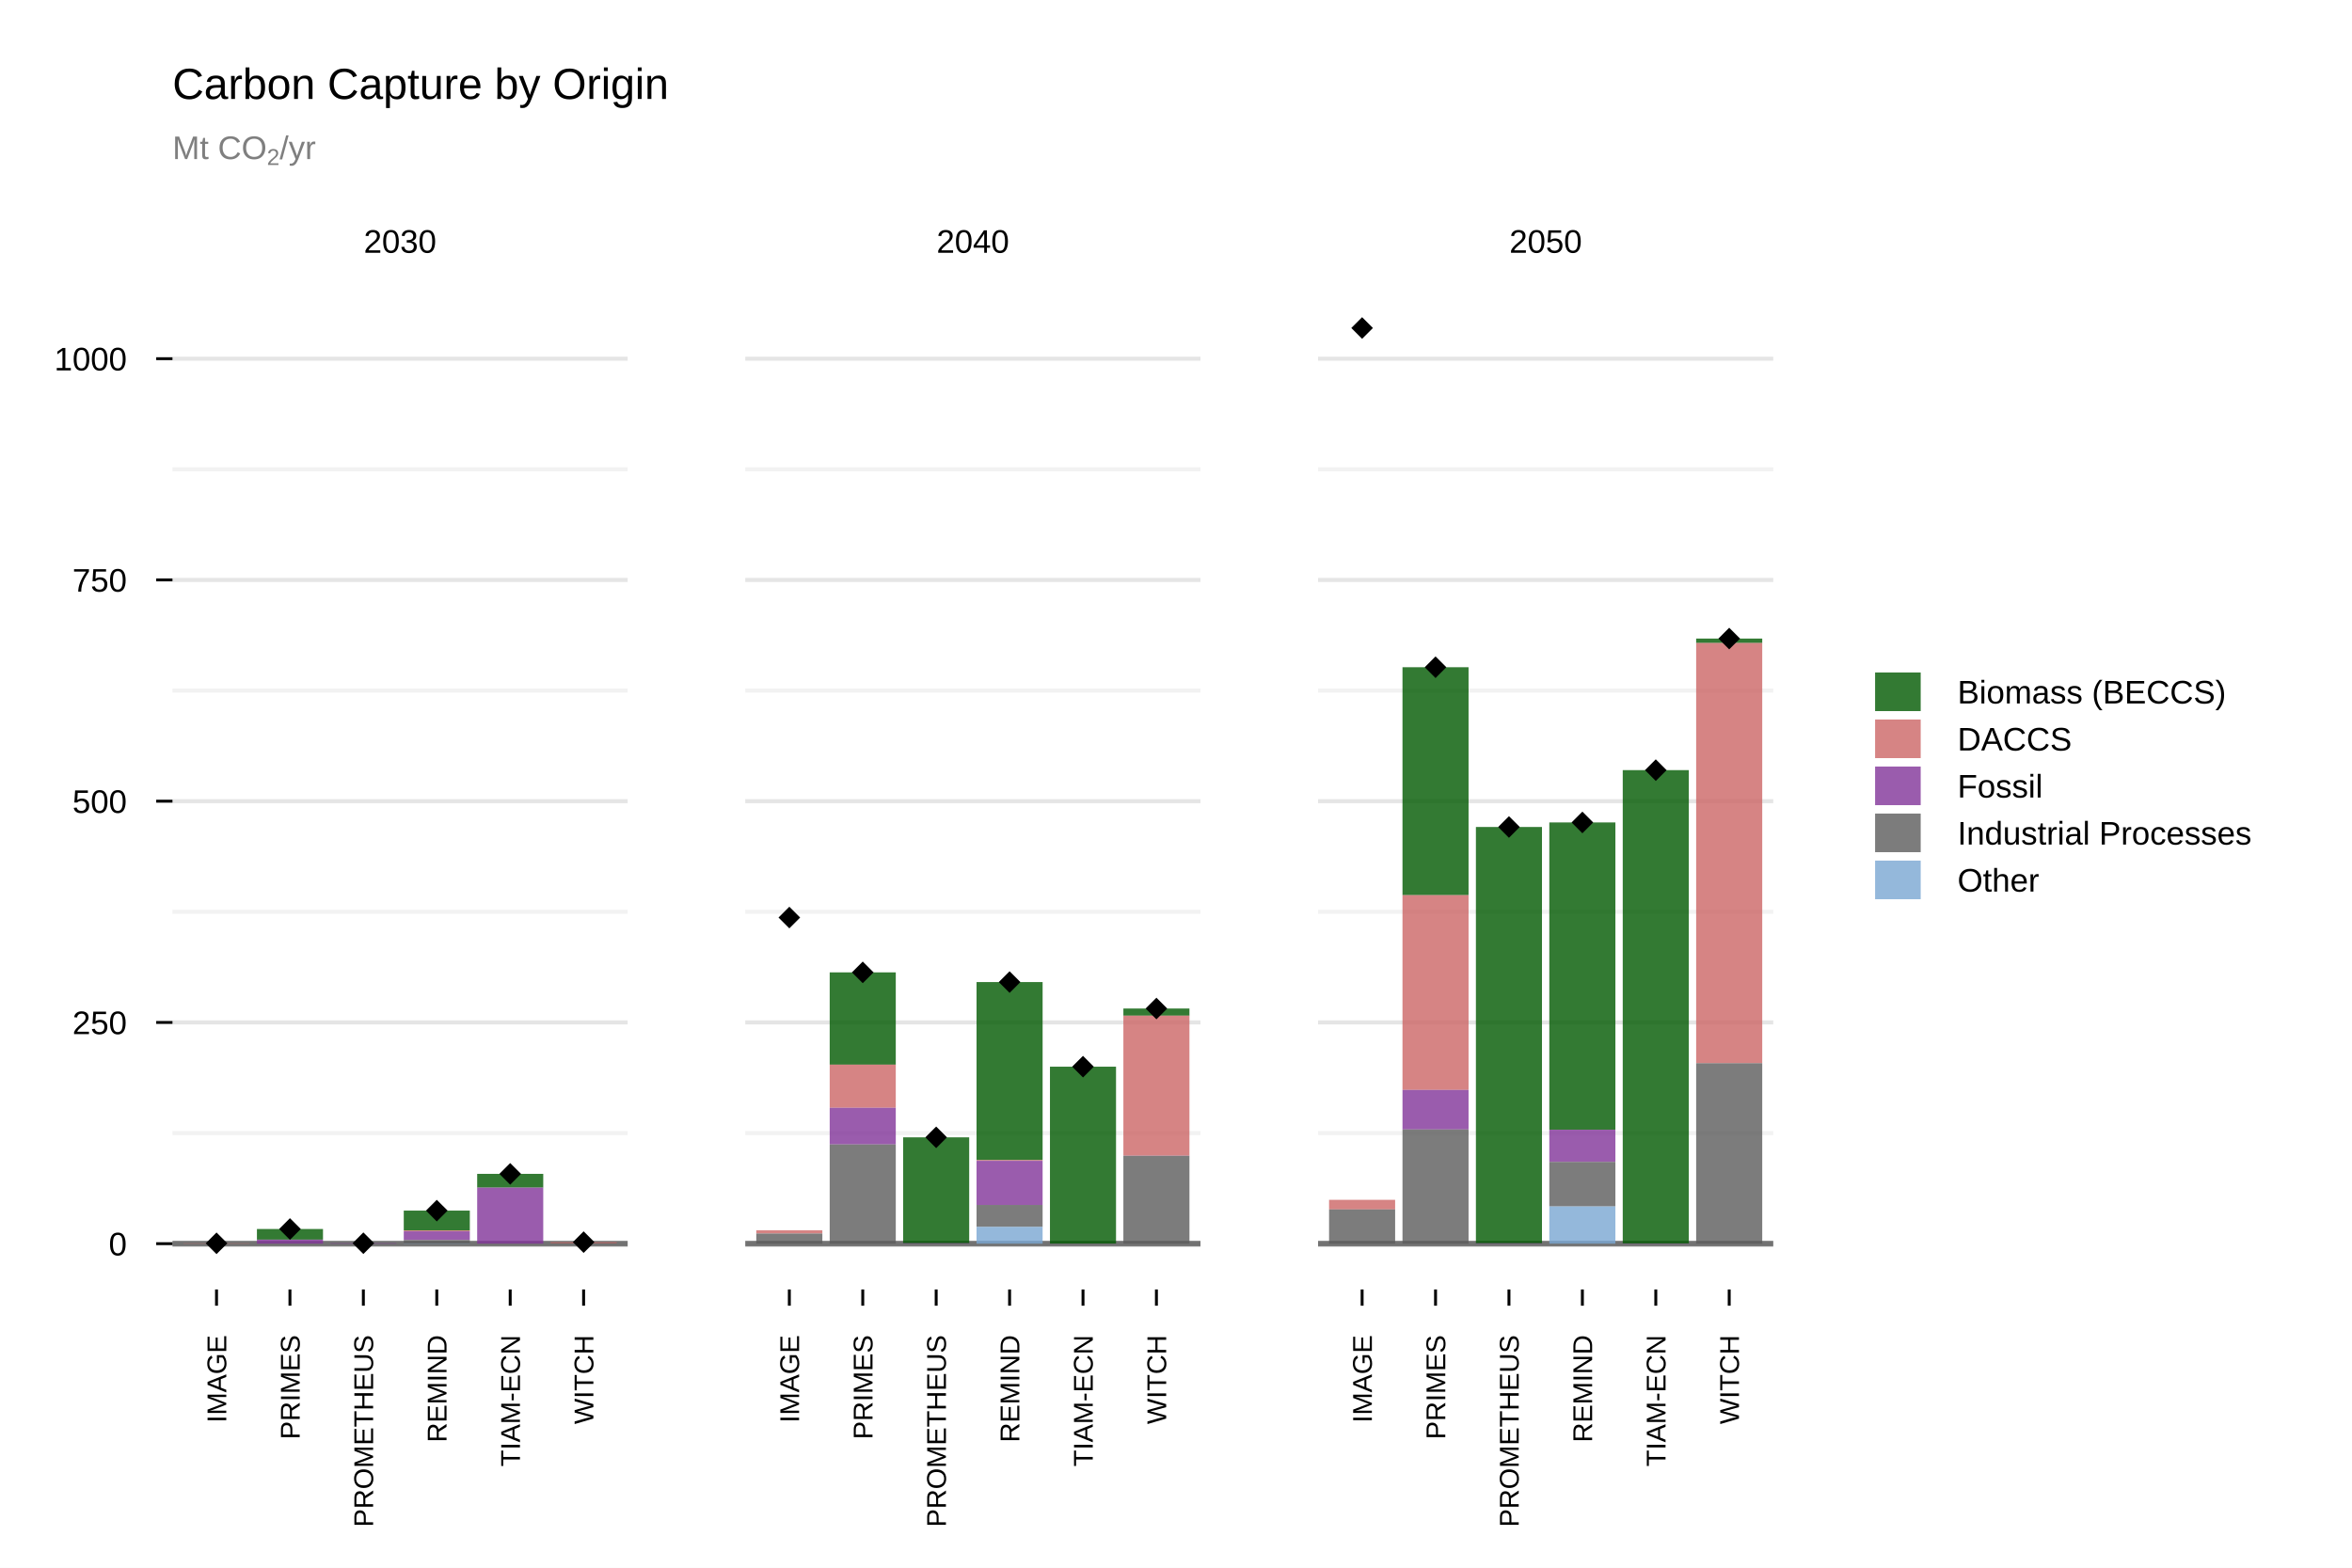
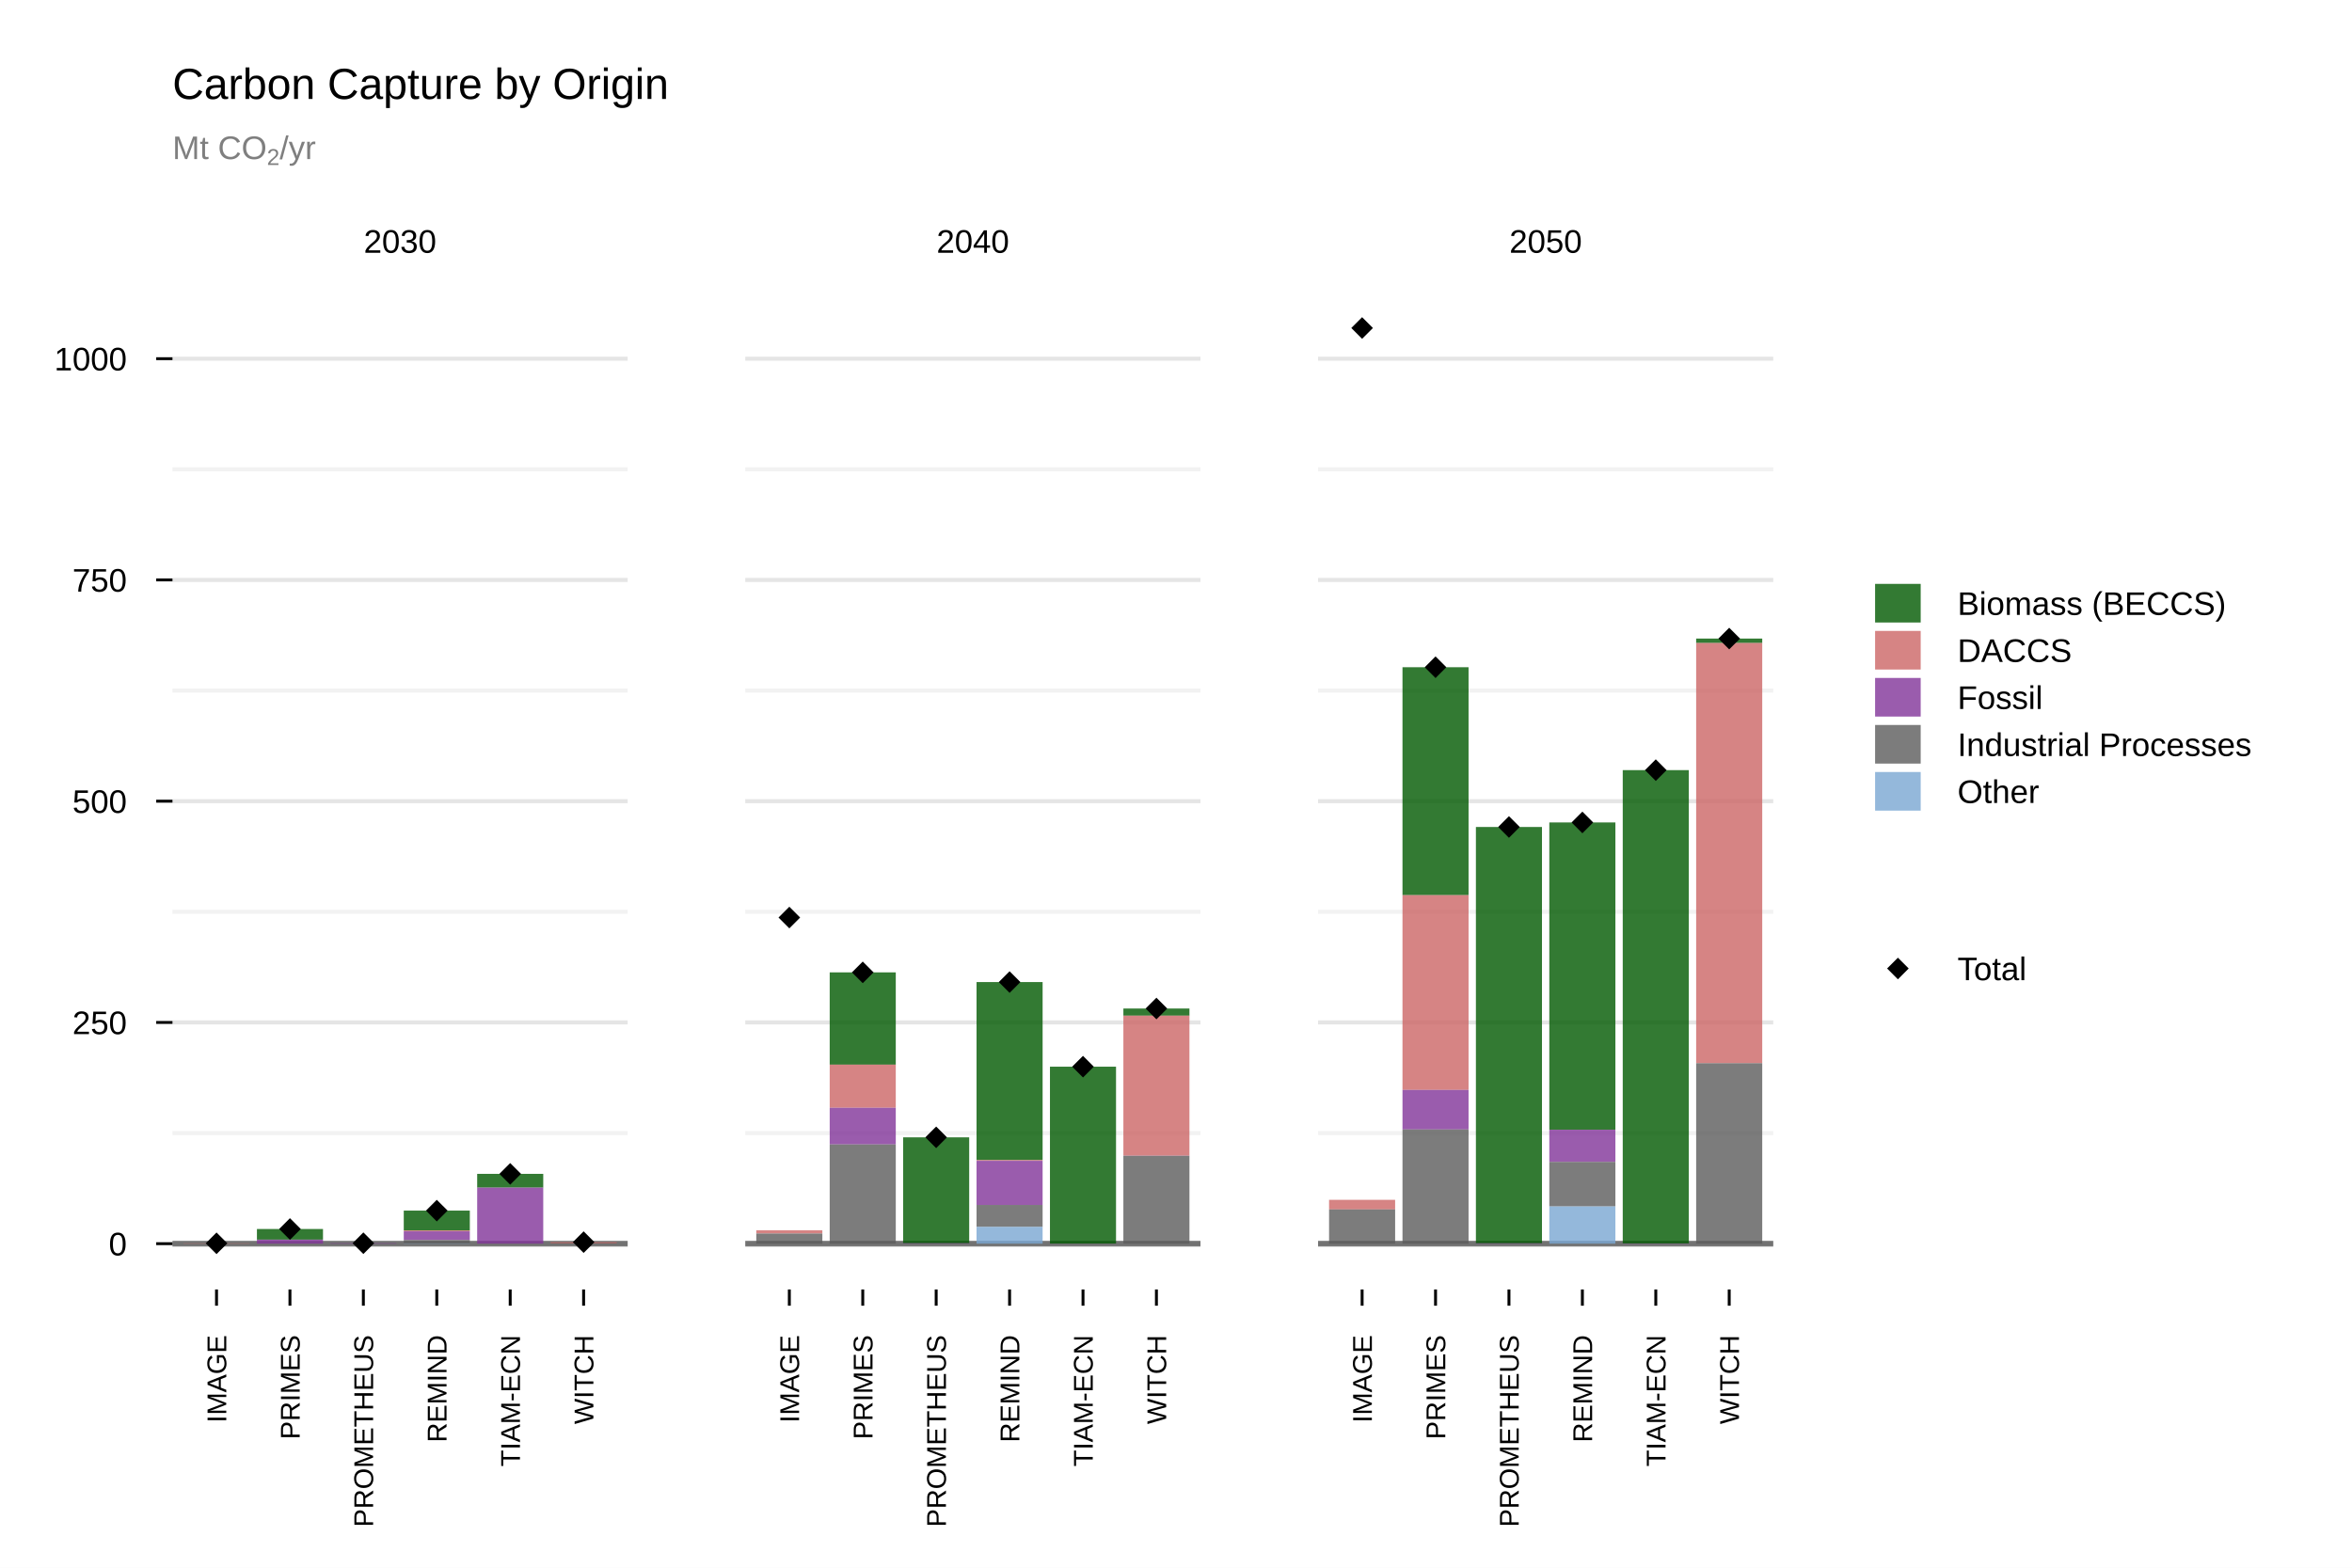
<svg xmlns="http://www.w3.org/2000/svg" class="svglite" width="864.00pt" height="576.00pt" viewBox="0 0 864.00 576.00">
  <defs>
    <style type="text/css">
    .svglite line, .svglite polyline, .svglite polygon, .svglite path, .svglite rect, .svglite circle {
      fill: none;
      stroke: #000000;
      stroke-linecap: round;
      stroke-linejoin: round;
      stroke-miterlimit: 10.00;
    }
    .svglite text {
      white-space: pre;
    }
  </style>
  </defs>
  <rect width="100%" height="100%" style="stroke: none; fill: #FFFFFF;" />
  <defs>
    <clipPath id="cpMC4wMHw4NjQuMDB8MC4wMHw1NzYuMDA=">
      <rect x="0.00" y="0.00" width="864.00" height="576.00" />
    </clipPath>
  </defs>
  <g clip-path="url(#cpMC4wMHw4NjQuMDB8MC4wMHw1NzYuMDA=)">
    <rect x="-0" y="0.00" width="864.00" height="576.00" style="stroke-width: 2.33; stroke: none; fill: #FFFFFF;" />
    <rect x="63.36" y="103.69" width="167.21" height="370.08" style="stroke-width: 2.33; stroke: none; fill: #FFFFFF;" />
    <polyline points="63.36,416.31 230.57,416.31 " style="stroke-width: 1.49; stroke: #F2F2F2; stroke-linecap: butt;" />
    <polyline points="63.36,335.02 230.57,335.02 " style="stroke-width: 1.49; stroke: #F2F2F2; stroke-linecap: butt;" />
    <polyline points="63.36,253.73 230.57,253.73 " style="stroke-width: 1.49; stroke: #F2F2F2; stroke-linecap: butt;" />
    <polyline points="63.36,172.44 230.57,172.44 " style="stroke-width: 1.49; stroke: #F2F2F2; stroke-linecap: butt;" />
    <polyline points="63.36,456.95 230.57,456.95 " style="stroke-width: 1.49; stroke: #E5E5E5; stroke-linecap: butt;" />
    <polyline points="63.36,375.66 230.57,375.66 " style="stroke-width: 1.49; stroke: #E5E5E5; stroke-linecap: butt;" />
    <polyline points="63.36,294.37 230.57,294.37 " style="stroke-width: 1.49; stroke: #E5E5E5; stroke-linecap: butt;" />
    <polyline points="63.36,213.08 230.57,213.08 " style="stroke-width: 1.49; stroke: #E5E5E5; stroke-linecap: butt;" />
    <polyline points="63.36,131.79 230.57,131.79 " style="stroke-width: 1.49; stroke: #E5E5E5; stroke-linecap: butt;" />
    <line x1="63.36" y1="456.95" x2="230.57" y2="456.95" style="stroke-width: 2.13; stroke: #000000; stroke-opacity: 0.50; stroke-linecap: butt;" />
    <rect x="148.32" y="444.80" width="24.27" height="7.28" style="stroke-width: 2.33; stroke: none; stroke-linecap: butt; stroke-linejoin: miter; fill: #005900; fill-opacity: 0.80;" />
    <rect x="148.32" y="452.08" width="24.27" height="0.32" style="stroke-width: 2.33; stroke: none; stroke-linecap: butt; stroke-linejoin: miter; fill: #CC6666; fill-opacity: 0.80;" />
    <rect x="148.32" y="452.40" width="24.27" height="3.20" style="stroke-width: 2.33; stroke: none; stroke-linecap: butt; stroke-linejoin: miter; fill: #813499; fill-opacity: 0.80;" />
    <rect x="148.32" y="455.60" width="24.27" height="1.25" style="stroke-width: 2.33; stroke: none; stroke-linecap: butt; stroke-linejoin: miter; fill: #5C5C5C; fill-opacity: 0.80;" />
    <rect x="148.32" y="456.85" width="24.27" height="0.10" style="stroke-width: 2.33; stroke: none; stroke-linecap: butt; stroke-linejoin: miter; fill: #79A6D2; fill-opacity: 0.80;" />
    <rect x="202.26" y="456.39" width="24.27" height="0" style="stroke-width: 2.33; stroke: none; stroke-linecap: butt; stroke-linejoin: miter; fill: #005900; fill-opacity: 0.80;" />
    <rect x="202.26" y="456.39" width="24.27" height="0.43" style="stroke-width: 2.33; stroke: none; stroke-linecap: butt; stroke-linejoin: miter; fill: #CC6666; fill-opacity: 0.80;" />
    <rect x="202.26" y="456.82" width="24.27" height="0" style="stroke-width: 2.33; stroke: none; stroke-linecap: butt; stroke-linejoin: miter; fill: #813499; fill-opacity: 0.80;" />
    <rect x="202.26" y="456.82" width="24.27" height="0.13" style="stroke-width: 2.33; stroke: none; stroke-linecap: butt; stroke-linejoin: miter; fill: #5C5C5C; fill-opacity: 0.80;" />
    <rect x="67.41" y="456.82" width="24.27" height="0.13" style="stroke-width: 2.33; stroke: none; stroke-linecap: butt; stroke-linejoin: miter; fill: #CC6666; fill-opacity: 0.80;" />
    <rect x="67.41" y="456.95" width="24.27" height="0.00" style="stroke-width: 2.33; stroke: none; stroke-linecap: butt; stroke-linejoin: miter; fill: #5C5C5C; fill-opacity: 0.80;" />
    <rect x="94.38" y="451.56" width="24.27" height="3.91" style="stroke-width: 2.33; stroke: none; stroke-linecap: butt; stroke-linejoin: miter; fill: #005900; fill-opacity: 0.80;" />
    <rect x="94.38" y="455.47" width="24.27" height="0.00" style="stroke-width: 2.33; stroke: none; stroke-linecap: butt; stroke-linejoin: miter; fill: #CC6666; fill-opacity: 0.80;" />
    <rect x="94.38" y="455.47" width="24.27" height="1.48" style="stroke-width: 2.33; stroke: none; stroke-linecap: butt; stroke-linejoin: miter; fill: #813499; fill-opacity: 0.80;" />
    <rect x="94.38" y="456.95" width="24.27" height="0.00" style="stroke-width: 2.33; stroke: none; stroke-linecap: butt; stroke-linejoin: miter; fill: #5C5C5C; fill-opacity: 0.80;" />
    <rect x="94.38" y="456.95" width="24.27" height="0.00" style="stroke-width: 2.33; stroke: none; stroke-linecap: butt; stroke-linejoin: miter; fill: #79A6D2; fill-opacity: 0.80;" />
    <rect x="121.35" y="456.79" width="24.27" height="0" style="stroke-width: 2.33; stroke: none; stroke-linecap: butt; stroke-linejoin: miter; fill: #005900; fill-opacity: 0.80;" />
    <rect x="121.35" y="456.79" width="24.27" height="0.00" style="stroke-width: 2.33; stroke: none; stroke-linecap: butt; stroke-linejoin: miter; fill: #CC6666; fill-opacity: 0.80;" />
    <rect x="121.35" y="456.79" width="24.27" height="0.17" style="stroke-width: 2.33; stroke: none; stroke-linecap: butt; stroke-linejoin: miter; fill: #813499; fill-opacity: 0.80;" />
    <rect x="121.35" y="456.95" width="24.27" height="0" style="stroke-width: 2.33; stroke: none; stroke-linecap: butt; stroke-linejoin: miter; fill: #5C5C5C; fill-opacity: 0.80;" />
    <rect x="175.29" y="431.30" width="24.27" height="5.06" style="stroke-width: 2.33; stroke: none; stroke-linecap: butt; stroke-linejoin: miter; fill: #005900; fill-opacity: 0.80;" />
    <rect x="175.29" y="436.36" width="24.27" height="20.59" style="stroke-width: 2.33; stroke: none; stroke-linecap: butt; stroke-linejoin: miter; fill: #813499; fill-opacity: 0.80;" />
    <polygon points="156.48,444.80 160.45,440.83 164.43,444.80 160.45,448.78 " style="stroke-width: 1.55; stroke: none; fill: #000000;" />
    <polygon points="210.42,456.39 214.39,452.41 218.37,456.39 214.39,460.36 " style="stroke-width: 1.55; stroke: none; fill: #000000;" />
    <polygon points="75.57,456.82 79.54,452.84 83.52,456.82 79.54,460.79 " style="stroke-width: 1.55; stroke: none; fill: #000000;" />
    <polygon points="102.54,451.56 106.51,447.58 110.49,451.56 106.51,455.53 " style="stroke-width: 1.55; stroke: none; fill: #000000;" />
    <polygon points="129.51,456.79 133.48,452.81 137.46,456.79 133.48,460.76 " style="stroke-width: 1.55; stroke: none; fill: #000000;" />
    <polygon points="183.45,431.30 187.42,427.33 191.40,431.30 187.42,435.28 " style="stroke-width: 1.55; stroke: none; fill: #000000;" />
    <rect x="273.77" y="103.69" width="167.21" height="370.08" style="stroke-width: 2.33; stroke: none; fill: #FFFFFF;" />
    <polyline points="273.77,416.31 440.99,416.31 " style="stroke-width: 1.49; stroke: #F2F2F2; stroke-linecap: butt;" />
    <polyline points="273.77,335.02 440.99,335.02 " style="stroke-width: 1.49; stroke: #F2F2F2; stroke-linecap: butt;" />
    <polyline points="273.77,253.73 440.99,253.73 " style="stroke-width: 1.49; stroke: #F2F2F2; stroke-linecap: butt;" />
    <polyline points="273.77,172.44 440.99,172.44 " style="stroke-width: 1.49; stroke: #F2F2F2; stroke-linecap: butt;" />
    <polyline points="273.77,456.95 440.99,456.95 " style="stroke-width: 1.49; stroke: #E5E5E5; stroke-linecap: butt;" />
    <polyline points="273.77,375.66 440.99,375.66 " style="stroke-width: 1.49; stroke: #E5E5E5; stroke-linecap: butt;" />
    <polyline points="273.77,294.37 440.99,294.37 " style="stroke-width: 1.49; stroke: #E5E5E5; stroke-linecap: butt;" />
    <polyline points="273.77,213.08 440.99,213.08 " style="stroke-width: 1.49; stroke: #E5E5E5; stroke-linecap: butt;" />
    <polyline points="273.77,131.79 440.99,131.79 " style="stroke-width: 1.49; stroke: #E5E5E5; stroke-linecap: butt;" />
    <line x1="273.77" y1="456.95" x2="440.99" y2="456.95" style="stroke-width: 2.13; stroke: #000000; stroke-opacity: 0.50; stroke-linecap: butt;" />
    <rect x="358.73" y="360.83" width="24.27" height="65.40" style="stroke-width: 2.33; stroke: none; stroke-linecap: butt; stroke-linejoin: miter; fill: #005900; fill-opacity: 0.80;" />
    <rect x="358.73" y="426.23" width="24.27" height="0.27" style="stroke-width: 2.33; stroke: none; stroke-linecap: butt; stroke-linejoin: miter; fill: #CC6666; fill-opacity: 0.80;" />
    <rect x="358.73" y="426.50" width="24.27" height="16.22" style="stroke-width: 2.33; stroke: none; stroke-linecap: butt; stroke-linejoin: miter; fill: #813499; fill-opacity: 0.80;" />
    <rect x="358.73" y="442.72" width="24.27" height="8.06" style="stroke-width: 2.33; stroke: none; stroke-linecap: butt; stroke-linejoin: miter; fill: #5C5C5C; fill-opacity: 0.80;" />
    <rect x="358.73" y="450.77" width="24.27" height="6.18" style="stroke-width: 2.33; stroke: none; stroke-linecap: butt; stroke-linejoin: miter; fill: #79A6D2; fill-opacity: 0.80;" />
    <rect x="412.67" y="370.55" width="24.27" height="2.63" style="stroke-width: 2.33; stroke: none; stroke-linecap: butt; stroke-linejoin: miter; fill: #005900; fill-opacity: 0.80;" />
    <rect x="412.67" y="373.18" width="24.27" height="51.44" style="stroke-width: 2.33; stroke: none; stroke-linecap: butt; stroke-linejoin: miter; fill: #CC6666; fill-opacity: 0.80;" />
    <rect x="412.67" y="424.62" width="24.27" height="0.046" style="stroke-width: 2.33; stroke: none; stroke-linecap: butt; stroke-linejoin: miter; fill: #813499; fill-opacity: 0.80;" />
    <rect x="412.67" y="424.67" width="24.27" height="32.28" style="stroke-width: 2.33; stroke: none; stroke-linecap: butt; stroke-linejoin: miter; fill: #5C5C5C; fill-opacity: 0.80;" />
    <rect x="277.82" y="452.02" width="24.27" height="1.19" style="stroke-width: 2.33; stroke: none; stroke-linecap: butt; stroke-linejoin: miter; fill: #CC6666; fill-opacity: 0.80;" />
    <rect x="277.82" y="453.22" width="24.27" height="3.73" style="stroke-width: 2.33; stroke: none; stroke-linecap: butt; stroke-linejoin: miter; fill: #5C5C5C; fill-opacity: 0.80;" />
    <rect x="304.79" y="357.27" width="24.27" height="33.91" style="stroke-width: 2.33; stroke: none; stroke-linecap: butt; stroke-linejoin: miter; fill: #005900; fill-opacity: 0.80;" />
    <rect x="304.79" y="391.17" width="24.27" height="15.84" style="stroke-width: 2.33; stroke: none; stroke-linecap: butt; stroke-linejoin: miter; fill: #CC6666; fill-opacity: 0.80;" />
    <rect x="304.79" y="407.02" width="24.27" height="13.47" style="stroke-width: 2.33; stroke: none; stroke-linecap: butt; stroke-linejoin: miter; fill: #813499; fill-opacity: 0.80;" />
    <rect x="304.79" y="420.49" width="24.27" height="36.46" style="stroke-width: 2.33; stroke: none; stroke-linecap: butt; stroke-linejoin: miter; fill: #5C5C5C; fill-opacity: 0.80;" />
    <rect x="304.79" y="456.95" width="24.27" height="0.00" style="stroke-width: 2.33; stroke: none; stroke-linecap: butt; stroke-linejoin: miter; fill: #79A6D2; fill-opacity: 0.80;" />
    <rect x="331.76" y="417.88" width="24.27" height="38.92" style="stroke-width: 2.33; stroke: none; stroke-linecap: butt; stroke-linejoin: miter; fill: #005900; fill-opacity: 0.80;" />
    <rect x="331.76" y="456.80" width="24.27" height="0.00" style="stroke-width: 2.33; stroke: none; stroke-linecap: butt; stroke-linejoin: miter; fill: #CC6666; fill-opacity: 0.80;" />
    <rect x="331.76" y="456.80" width="24.27" height="0.15" style="stroke-width: 2.33; stroke: none; stroke-linecap: butt; stroke-linejoin: miter; fill: #813499; fill-opacity: 0.80;" />
    <rect x="331.76" y="456.95" width="24.27" height="0" style="stroke-width: 2.33; stroke: none; stroke-linecap: butt; stroke-linejoin: miter; fill: #5C5C5C; fill-opacity: 0.80;" />
    <rect x="385.70" y="391.92" width="24.27" height="65.00" style="stroke-width: 2.33; stroke: none; stroke-linecap: butt; stroke-linejoin: miter; fill: #005900; fill-opacity: 0.80;" />
    <rect x="385.70" y="456.92" width="24.27" height="0.031" style="stroke-width: 2.33; stroke: none; stroke-linecap: butt; stroke-linejoin: miter; fill: #813499; fill-opacity: 0.80;" />
    <polygon points="366.89,360.83 370.87,356.86 374.84,360.83 370.87,364.81 " style="stroke-width: 1.55; stroke: none; fill: #000000;" />
    <polygon points="420.83,370.55 424.81,366.57 428.78,370.55 424.81,374.52 " style="stroke-width: 1.55; stroke: none; fill: #000000;" />
    <polygon points="285.98,337.13 289.96,333.15 293.93,337.13 289.96,341.10 " style="stroke-width: 1.55; stroke: none; fill: #000000;" />
    <polygon points="312.95,357.27 316.93,353.29 320.90,357.27 316.93,361.24 " style="stroke-width: 1.55; stroke: none; fill: #000000;" />
    <polygon points="339.92,417.88 343.90,413.91 347.87,417.88 343.90,421.85 " style="stroke-width: 1.55; stroke: none; fill: #000000;" />
    <polygon points="393.86,391.92 397.84,387.94 401.81,391.92 397.84,395.89 " style="stroke-width: 1.55; stroke: none; fill: #000000;" />
    <rect x="484.19" y="103.69" width="167.21" height="370.08" style="stroke-width: 2.33; stroke: none; fill: #FFFFFF;" />
    <polyline points="484.19,416.31 651.40,416.31 " style="stroke-width: 1.49; stroke: #F2F2F2; stroke-linecap: butt;" />
    <polyline points="484.19,335.02 651.40,335.02 " style="stroke-width: 1.49; stroke: #F2F2F2; stroke-linecap: butt;" />
    <polyline points="484.19,253.73 651.40,253.73 " style="stroke-width: 1.49; stroke: #F2F2F2; stroke-linecap: butt;" />
    <polyline points="484.19,172.44 651.40,172.44 " style="stroke-width: 1.49; stroke: #F2F2F2; stroke-linecap: butt;" />
    <polyline points="484.19,456.95 651.40,456.95 " style="stroke-width: 1.49; stroke: #E5E5E5; stroke-linecap: butt;" />
    <polyline points="484.19,375.66 651.40,375.66 " style="stroke-width: 1.49; stroke: #E5E5E5; stroke-linecap: butt;" />
    <polyline points="484.19,294.37 651.40,294.37 " style="stroke-width: 1.49; stroke: #E5E5E5; stroke-linecap: butt;" />
    <polyline points="484.19,213.08 651.40,213.08 " style="stroke-width: 1.49; stroke: #E5E5E5; stroke-linecap: butt;" />
    <polyline points="484.19,131.79 651.40,131.79 " style="stroke-width: 1.49; stroke: #E5E5E5; stroke-linecap: butt;" />
    <line x1="484.19" y1="456.95" x2="651.40" y2="456.95" style="stroke-width: 2.13; stroke: #000000; stroke-opacity: 0.50; stroke-linecap: butt;" />
    <rect x="569.14" y="302.18" width="24.27" height="112.88" style="stroke-width: 2.33; stroke: none; stroke-linecap: butt; stroke-linejoin: miter; fill: #005900; fill-opacity: 0.80;" />
    <rect x="569.14" y="415.06" width="24.27" height="0.017" style="stroke-width: 2.33; stroke: none; stroke-linecap: butt; stroke-linejoin: miter; fill: #CC6666; fill-opacity: 0.80;" />
    <rect x="569.14" y="415.08" width="24.27" height="11.82" style="stroke-width: 2.33; stroke: none; stroke-linecap: butt; stroke-linejoin: miter; fill: #813499; fill-opacity: 0.80;" />
    <rect x="569.14" y="426.90" width="24.27" height="16.37" style="stroke-width: 2.33; stroke: none; stroke-linecap: butt; stroke-linejoin: miter; fill: #5C5C5C; fill-opacity: 0.80;" />
    <rect x="569.14" y="443.27" width="24.27" height="13.68" style="stroke-width: 2.33; stroke: none; stroke-linecap: butt; stroke-linejoin: miter; fill: #79A6D2; fill-opacity: 0.80;" />
    <rect x="623.08" y="234.62" width="24.27" height="1.64" style="stroke-width: 2.33; stroke: none; stroke-linecap: butt; stroke-linejoin: miter; fill: #005900; fill-opacity: 0.80;" />
    <rect x="623.08" y="236.26" width="24.27" height="154.38" style="stroke-width: 2.33; stroke: none; stroke-linecap: butt; stroke-linejoin: miter; fill: #CC6666; fill-opacity: 0.80;" />
    <rect x="623.08" y="390.64" width="24.27" height="0.003" style="stroke-width: 2.33; stroke: none; stroke-linecap: butt; stroke-linejoin: miter; fill: #813499; fill-opacity: 0.80;" />
    <rect x="623.08" y="390.64" width="24.27" height="66.31" style="stroke-width: 2.33; stroke: none; stroke-linecap: butt; stroke-linejoin: miter; fill: #5C5C5C; fill-opacity: 0.80;" />
    <rect x="488.23" y="440.84" width="24.27" height="3.52" style="stroke-width: 2.33; stroke: none; stroke-linecap: butt; stroke-linejoin: miter; fill: #CC6666; fill-opacity: 0.80;" />
    <rect x="488.23" y="444.36" width="24.27" height="12.59" style="stroke-width: 2.33; stroke: none; stroke-linecap: butt; stroke-linejoin: miter; fill: #5C5C5C; fill-opacity: 0.80;" />
    <rect x="515.20" y="245.15" width="24.27" height="83.75" style="stroke-width: 2.33; stroke: none; stroke-linecap: butt; stroke-linejoin: miter; fill: #005900; fill-opacity: 0.80;" />
    <rect x="515.20" y="328.90" width="24.27" height="71.56" style="stroke-width: 2.33; stroke: none; stroke-linecap: butt; stroke-linejoin: miter; fill: #CC6666; fill-opacity: 0.80;" />
    <rect x="515.20" y="400.46" width="24.27" height="14.53" style="stroke-width: 2.33; stroke: none; stroke-linecap: butt; stroke-linejoin: miter; fill: #813499; fill-opacity: 0.80;" />
    <rect x="515.20" y="414.99" width="24.27" height="41.96" style="stroke-width: 2.33; stroke: none; stroke-linecap: butt; stroke-linejoin: miter; fill: #5C5C5C; fill-opacity: 0.80;" />
    <rect x="515.20" y="456.95" width="24.27" height="0.00" style="stroke-width: 2.33; stroke: none; stroke-linecap: butt; stroke-linejoin: miter; fill: #79A6D2; fill-opacity: 0.80;" />
    <rect x="542.17" y="303.85" width="24.27" height="152.96" style="stroke-width: 2.33; stroke: none; stroke-linecap: butt; stroke-linejoin: miter; fill: #005900; fill-opacity: 0.80;" />
    <rect x="542.17" y="456.82" width="24.27" height="0.00" style="stroke-width: 2.33; stroke: none; stroke-linecap: butt; stroke-linejoin: miter; fill: #CC6666; fill-opacity: 0.80;" />
    <rect x="542.17" y="456.82" width="24.27" height="0.13" style="stroke-width: 2.33; stroke: none; stroke-linecap: butt; stroke-linejoin: miter; fill: #813499; fill-opacity: 0.80;" />
    <rect x="542.17" y="456.95" width="24.27" height="0" style="stroke-width: 2.33; stroke: none; stroke-linecap: butt; stroke-linejoin: miter; fill: #5C5C5C; fill-opacity: 0.80;" />
    <rect x="596.11" y="282.96" width="24.27" height="173.90" style="stroke-width: 2.33; stroke: none; stroke-linecap: butt; stroke-linejoin: miter; fill: #005900; fill-opacity: 0.80;" />
    <rect x="596.11" y="456.87" width="24.27" height="0.086" style="stroke-width: 2.33; stroke: none; stroke-linecap: butt; stroke-linejoin: miter; fill: #813499; fill-opacity: 0.80;" />
    <polygon points="577.31,302.18 581.28,298.21 585.25,302.18 581.28,306.16 " style="stroke-width: 1.55; stroke: none; fill: #000000;" />
    <polygon points="631.25,234.62 635.22,230.64 639.20,234.62 635.22,238.59 " style="stroke-width: 1.55; stroke: none; fill: #000000;" />
    <polygon points="496.40,120.51 500.37,116.54 504.34,120.51 500.37,124.49 " style="stroke-width: 1.55; stroke: none; fill: #000000;" />
    <polygon points="523.37,245.15 527.34,241.18 531.31,245.15 527.34,249.13 " style="stroke-width: 1.55; stroke: none; fill: #000000;" />
    <polygon points="550.34,303.85 554.31,299.88 558.28,303.85 554.31,307.83 " style="stroke-width: 1.55; stroke: none; fill: #000000;" />
    <polygon points="604.28,282.96 608.25,278.99 612.22,282.96 608.25,286.94 " style="stroke-width: 1.55; stroke: none; fill: #000000;" />
  </g>
  <defs>
    <clipPath id="cpNjMuMzZ8MjMwLjU3fDczLjQ0fDEwMy42OQ==">
      <rect x="63.36" y="73.44" width="167.21" height="30.25" />
    </clipPath>
  </defs>
  <g clip-path="url(#cpNjMuMzZ8MjMwLjU3fDczLjQ0fDEwMy42OQ==)">
    <rect x="63.36" y="73.44" width="167.21" height="30.25" style="stroke-width: 2.33; stroke: none; fill: #FFFFFF;" />
    <text x="146.97" y="92.87" text-anchor="middle" style="font-size: 12.00px; font-family: &quot;Arial&quot;;" textLength="26.70px" lengthAdjust="spacingAndGlyphs">2030</text>
  </g>
  <g clip-path="url(#cpMC4wMHw4NjQuMDB8MC4wMHw1NzYuMDA=)">
</g>
  <defs>
    <clipPath id="cpMjczLjc3fDQ0MC45OXw3My40NHwxMDMuNjk=">
      <rect x="273.77" y="73.44" width="167.21" height="30.25" />
    </clipPath>
  </defs>
  <g clip-path="url(#cpMjczLjc3fDQ0MC45OXw3My40NHwxMDMuNjk=)">
    <rect x="273.77" y="73.44" width="167.21" height="30.25" style="stroke-width: 2.33; stroke: none; fill: #FFFFFF;" />
    <text x="357.38" y="92.87" text-anchor="middle" style="font-size: 12.00px; font-family: &quot;Arial&quot;;" textLength="26.70px" lengthAdjust="spacingAndGlyphs">2040</text>
  </g>
  <g clip-path="url(#cpMC4wMHw4NjQuMDB8MC4wMHw1NzYuMDA=)">
</g>
  <defs>
    <clipPath id="cpNDg0LjE5fDY1MS40MHw3My40NHwxMDMuNjk=">
      <rect x="484.19" y="73.44" width="167.21" height="30.25" />
    </clipPath>
  </defs>
  <g clip-path="url(#cpNDg0LjE5fDY1MS40MHw3My40NHwxMDMuNjk=)">
    <rect x="484.19" y="73.44" width="167.21" height="30.25" style="stroke-width: 2.33; stroke: none; fill: #FFFFFF;" />
    <text x="567.80" y="92.87" text-anchor="middle" style="font-size: 12.00px; font-family: &quot;Arial&quot;;" textLength="26.70px" lengthAdjust="spacingAndGlyphs">2050</text>
  </g>
  <g clip-path="url(#cpMC4wMHw4NjQuMDB8MC4wMHw1NzYuMDA=)">
    <polyline points="79.54,479.75 79.54,473.77 " style="stroke-width: 1.07; stroke-linecap: butt;" />
    <polyline points="106.51,479.75 106.51,473.77 " style="stroke-width: 1.07; stroke-linecap: butt;" />
    <polyline points="133.48,479.75 133.48,473.77 " style="stroke-width: 1.07; stroke-linecap: butt;" />
    <polyline points="160.45,479.75 160.45,473.77 " style="stroke-width: 1.07; stroke-linecap: butt;" />
    <polyline points="187.42,479.75 187.42,473.77 " style="stroke-width: 1.07; stroke-linecap: butt;" />
    <polyline points="214.39,479.75 214.39,473.77 " style="stroke-width: 1.07; stroke-linecap: butt;" />
    <text transform="translate(83.12,490.51) rotate(-90)" text-anchor="end" style="font-size: 10.00px; font-family: &quot;Arial&quot;;" textLength="32.22px" lengthAdjust="spacingAndGlyphs">IMAGE</text>
    <text transform="translate(110.09,490.51) rotate(-90)" text-anchor="end" style="font-size: 10.00px; font-family: &quot;Arial&quot;;" textLength="38.33px" lengthAdjust="spacingAndGlyphs">PRIMES</text>
    <text transform="translate(137.06,490.51) rotate(-90)" text-anchor="end" style="font-size: 10.00px; font-family: &quot;Arial&quot;;" textLength="70.55px" lengthAdjust="spacingAndGlyphs">PROMETHEUS</text>
    <text transform="translate(164.03,490.51) rotate(-90)" text-anchor="end" style="font-size: 10.00px; font-family: &quot;Arial&quot;;" textLength="39.44px" lengthAdjust="spacingAndGlyphs">REMIND</text>
    <text transform="translate(191.00,490.51) rotate(-90)" text-anchor="end" style="font-size: 10.00px; font-family: &quot;Arial&quot;;" textLength="48.33px" lengthAdjust="spacingAndGlyphs">TIAM-ECN</text>
    <text transform="translate(217.97,490.51) rotate(-90)" text-anchor="end" style="font-size: 10.00px; font-family: &quot;Arial&quot;;" textLength="32.77px" lengthAdjust="spacingAndGlyphs">WITCH</text>
    <polyline points="289.96,479.75 289.96,473.77 " style="stroke-width: 1.07; stroke-linecap: butt;" />
    <polyline points="316.93,479.75 316.93,473.77 " style="stroke-width: 1.07; stroke-linecap: butt;" />
    <polyline points="343.90,479.75 343.90,473.77 " style="stroke-width: 1.07; stroke-linecap: butt;" />
    <polyline points="370.87,479.75 370.87,473.77 " style="stroke-width: 1.07; stroke-linecap: butt;" />
    <polyline points="397.84,479.75 397.84,473.77 " style="stroke-width: 1.07; stroke-linecap: butt;" />
    <polyline points="424.81,479.75 424.81,473.77 " style="stroke-width: 1.07; stroke-linecap: butt;" />
    <text transform="translate(293.54,490.51) rotate(-90)" text-anchor="end" style="font-size: 10.00px; font-family: &quot;Arial&quot;;" textLength="32.22px" lengthAdjust="spacingAndGlyphs">IMAGE</text>
    <text transform="translate(320.51,490.51) rotate(-90)" text-anchor="end" style="font-size: 10.00px; font-family: &quot;Arial&quot;;" textLength="38.33px" lengthAdjust="spacingAndGlyphs">PRIMES</text>
    <text transform="translate(347.48,490.51) rotate(-90)" text-anchor="end" style="font-size: 10.00px; font-family: &quot;Arial&quot;;" textLength="70.55px" lengthAdjust="spacingAndGlyphs">PROMETHEUS</text>
    <text transform="translate(374.45,490.51) rotate(-90)" text-anchor="end" style="font-size: 10.00px; font-family: &quot;Arial&quot;;" textLength="39.44px" lengthAdjust="spacingAndGlyphs">REMIND</text>
    <text transform="translate(401.42,490.51) rotate(-90)" text-anchor="end" style="font-size: 10.00px; font-family: &quot;Arial&quot;;" textLength="48.33px" lengthAdjust="spacingAndGlyphs">TIAM-ECN</text>
    <text transform="translate(428.39,490.51) rotate(-90)" text-anchor="end" style="font-size: 10.00px; font-family: &quot;Arial&quot;;" textLength="32.77px" lengthAdjust="spacingAndGlyphs">WITCH</text>
    <polyline points="500.37,479.75 500.37,473.77 " style="stroke-width: 1.07; stroke-linecap: butt;" />
    <polyline points="527.34,479.75 527.34,473.77 " style="stroke-width: 1.07; stroke-linecap: butt;" />
    <polyline points="554.31,479.75 554.31,473.77 " style="stroke-width: 1.07; stroke-linecap: butt;" />
    <polyline points="581.28,479.75 581.28,473.77 " style="stroke-width: 1.07; stroke-linecap: butt;" />
    <polyline points="608.25,479.75 608.25,473.77 " style="stroke-width: 1.07; stroke-linecap: butt;" />
    <polyline points="635.22,479.75 635.22,473.77 " style="stroke-width: 1.07; stroke-linecap: butt;" />
    <text transform="translate(503.95,490.51) rotate(-90)" text-anchor="end" style="font-size: 10.00px; font-family: &quot;Arial&quot;;" textLength="32.22px" lengthAdjust="spacingAndGlyphs">IMAGE</text>
    <text transform="translate(530.92,490.51) rotate(-90)" text-anchor="end" style="font-size: 10.00px; font-family: &quot;Arial&quot;;" textLength="38.33px" lengthAdjust="spacingAndGlyphs">PRIMES</text>
    <text transform="translate(557.89,490.51) rotate(-90)" text-anchor="end" style="font-size: 10.00px; font-family: &quot;Arial&quot;;" textLength="70.55px" lengthAdjust="spacingAndGlyphs">PROMETHEUS</text>
    <text transform="translate(584.86,490.51) rotate(-90)" text-anchor="end" style="font-size: 10.00px; font-family: &quot;Arial&quot;;" textLength="39.44px" lengthAdjust="spacingAndGlyphs">REMIND</text>
    <text transform="translate(611.83,490.51) rotate(-90)" text-anchor="end" style="font-size: 10.00px; font-family: &quot;Arial&quot;;" textLength="48.33px" lengthAdjust="spacingAndGlyphs">TIAM-ECN</text>
    <text transform="translate(638.80,490.51) rotate(-90)" text-anchor="end" style="font-size: 10.00px; font-family: &quot;Arial&quot;;" textLength="32.77px" lengthAdjust="spacingAndGlyphs">WITCH</text>
    <text x="46.62" y="461.25" text-anchor="end" style="font-size: 12.00px; font-family: &quot;Arial&quot;;" textLength="6.67px" lengthAdjust="spacingAndGlyphs">0</text>
    <text x="46.62" y="379.96" text-anchor="end" style="font-size: 12.00px; font-family: &quot;Arial&quot;;" textLength="20.02px" lengthAdjust="spacingAndGlyphs">250</text>
    <text x="46.62" y="298.67" text-anchor="end" style="font-size: 12.00px; font-family: &quot;Arial&quot;;" textLength="20.02px" lengthAdjust="spacingAndGlyphs">500</text>
    <text x="46.62" y="217.38" text-anchor="end" style="font-size: 12.00px; font-family: &quot;Arial&quot;;" textLength="20.02px" lengthAdjust="spacingAndGlyphs">750</text>
    <text x="46.62" y="136.09" text-anchor="end" style="font-size: 12.00px; font-family: &quot;Arial&quot;;" textLength="26.70px" lengthAdjust="spacingAndGlyphs">1000</text>
    <polyline points="57.38,456.95 63.36,456.95 " style="stroke-width: 1.07; stroke-linecap: butt;" />
    <polyline points="57.38,375.66 63.36,375.66 " style="stroke-width: 1.07; stroke-linecap: butt;" />
    <polyline points="57.38,294.37 63.36,294.37 " style="stroke-width: 1.07; stroke-linecap: butt;" />
    <polyline points="57.38,213.08 63.36,213.08 " style="stroke-width: 1.07; stroke-linecap: butt;" />
    <polyline points="57.38,131.79 63.36,131.79 " style="stroke-width: 1.07; stroke-linecap: butt;" />
-     <rect x="688.81" y="247.08" width="16.75" height="14.19" style="stroke-width: 2.33; stroke: none; stroke-linecap: butt; stroke-linejoin: miter; fill: #005900; fill-opacity: 0.80;" />
-     <rect x="688.81" y="264.36" width="16.75" height="14.19" style="stroke-width: 2.33; stroke: none; stroke-linecap: butt; stroke-linejoin: miter; fill: #CC6666; fill-opacity: 0.80;" />
-     <rect x="688.81" y="281.64" width="16.75" height="14.19" style="stroke-width: 2.33; stroke: none; stroke-linecap: butt; stroke-linejoin: miter; fill: #813499; fill-opacity: 0.80;" />
-     <rect x="688.81" y="298.92" width="16.75" height="14.19" style="stroke-width: 2.33; stroke: none; stroke-linecap: butt; stroke-linejoin: miter; fill: #5C5C5C; fill-opacity: 0.80;" />
-     <rect x="688.81" y="316.20" width="16.75" height="14.19" style="stroke-width: 2.33; stroke: none; stroke-linecap: butt; stroke-linejoin: miter; fill: #79A6D2; fill-opacity: 0.80;" />
-     <text x="719.07" y="258.47" style="font-size: 12.00px; font-family: &quot;Arial&quot;;" textLength="98.71px" lengthAdjust="spacingAndGlyphs">Biomass (BECCS)</text>
-     <text x="719.07" y="275.75" style="font-size: 12.00px; font-family: &quot;Arial&quot;;" textLength="42.02px" lengthAdjust="spacingAndGlyphs">DACCS</text>
-     <text x="719.07" y="293.03" style="font-size: 12.00px; font-family: &quot;Arial&quot;;" textLength="31.34px" lengthAdjust="spacingAndGlyphs">Fossil</text>
-     <text x="719.07" y="310.31" style="font-size: 12.00px; font-family: &quot;Arial&quot;;" textLength="108.07px" lengthAdjust="spacingAndGlyphs">Industrial Processes</text>
-     <text x="719.07" y="327.59" style="font-size: 12.00px; font-family: &quot;Arial&quot;;" textLength="30.02px" lengthAdjust="spacingAndGlyphs">Other</text>
+     <rect x="688.81" y="214.53" width="16.75" height="14.19" style="stroke-width: 2.33; stroke: none; stroke-linecap: butt; stroke-linejoin: miter; fill: #005900; fill-opacity: 0.80;" />
+     <rect x="688.81" y="231.81" width="16.75" height="14.19" style="stroke-width: 2.33; stroke: none; stroke-linecap: butt; stroke-linejoin: miter; fill: #CC6666; fill-opacity: 0.80;" />
+     <rect x="688.81" y="249.09" width="16.75" height="14.19" style="stroke-width: 2.33; stroke: none; stroke-linecap: butt; stroke-linejoin: miter; fill: #813499; fill-opacity: 0.80;" />
+     <rect x="688.81" y="266.37" width="16.75" height="14.19" style="stroke-width: 2.33; stroke: none; stroke-linecap: butt; stroke-linejoin: miter; fill: #5C5C5C; fill-opacity: 0.80;" />
+     <rect x="688.81" y="283.65" width="16.75" height="14.19" style="stroke-width: 2.33; stroke: none; stroke-linecap: butt; stroke-linejoin: miter; fill: #79A6D2; fill-opacity: 0.80;" />
+     <text x="719.07" y="225.92" style="font-size: 12.00px; font-family: &quot;Arial&quot;;" textLength="98.71px" lengthAdjust="spacingAndGlyphs">Biomass (BECCS)</text>
+     <text x="719.07" y="243.20" style="font-size: 12.00px; font-family: &quot;Arial&quot;;" textLength="42.02px" lengthAdjust="spacingAndGlyphs">DACCS</text>
+     <text x="719.07" y="260.48" style="font-size: 12.00px; font-family: &quot;Arial&quot;;" textLength="31.34px" lengthAdjust="spacingAndGlyphs">Fossil</text>
+     <text x="719.07" y="277.76" style="font-size: 12.00px; font-family: &quot;Arial&quot;;" textLength="108.07px" lengthAdjust="spacingAndGlyphs">Industrial Processes</text>
+     <text x="719.07" y="295.04" style="font-size: 12.00px; font-family: &quot;Arial&quot;;" textLength="30.02px" lengthAdjust="spacingAndGlyphs">Other</text>
+     <polygon points="693.22,355.84 697.19,351.87 701.16,355.84 697.19,359.82 " style="stroke-width: 1.55; stroke: none; fill: #000000;" />
+     <text x="719.07" y="360.14" style="font-size: 12.00px; font-family: &quot;Arial&quot;;" textLength="25.34px" lengthAdjust="spacingAndGlyphs">Total</text>
    <text x="63.36" y="58.44" style="font-size: 12.00px;fill: #7F7F7F; font-family: &quot;Arial&quot;;" textLength="16.67px" lengthAdjust="spacingAndGlyphs">Mt </text>
    <text x="80.03" y="58.44" style="font-size: 12.00px;fill: #7F7F7F; font-family: &quot;Arial&quot;;" textLength="8.67px" lengthAdjust="spacingAndGlyphs">C</text>
    <text x="88.70" y="58.44" style="font-size: 12.00px;fill: #7F7F7F; font-family: &quot;Arial&quot;;" textLength="9.34px" lengthAdjust="spacingAndGlyphs">O</text>
    <text x="98.04" y="60.62" style="font-size: 8.40px;fill: #7F7F7F; font-family: &quot;Arial&quot;;" textLength="4.67px" lengthAdjust="spacingAndGlyphs">2</text>
    <text x="102.70" y="58.44" style="font-size: 12.00px;fill: #7F7F7F; font-family: &quot;Arial&quot;;" textLength="16.67px" lengthAdjust="spacingAndGlyphs"> /yr</text>
    <text x="63.36" y="36.36" style="font-size: 16.00px; font-family: &quot;Arial&quot;;" textLength="182.31px" lengthAdjust="spacingAndGlyphs">Carbon Capture by Origin</text>
  </g>
</svg>
